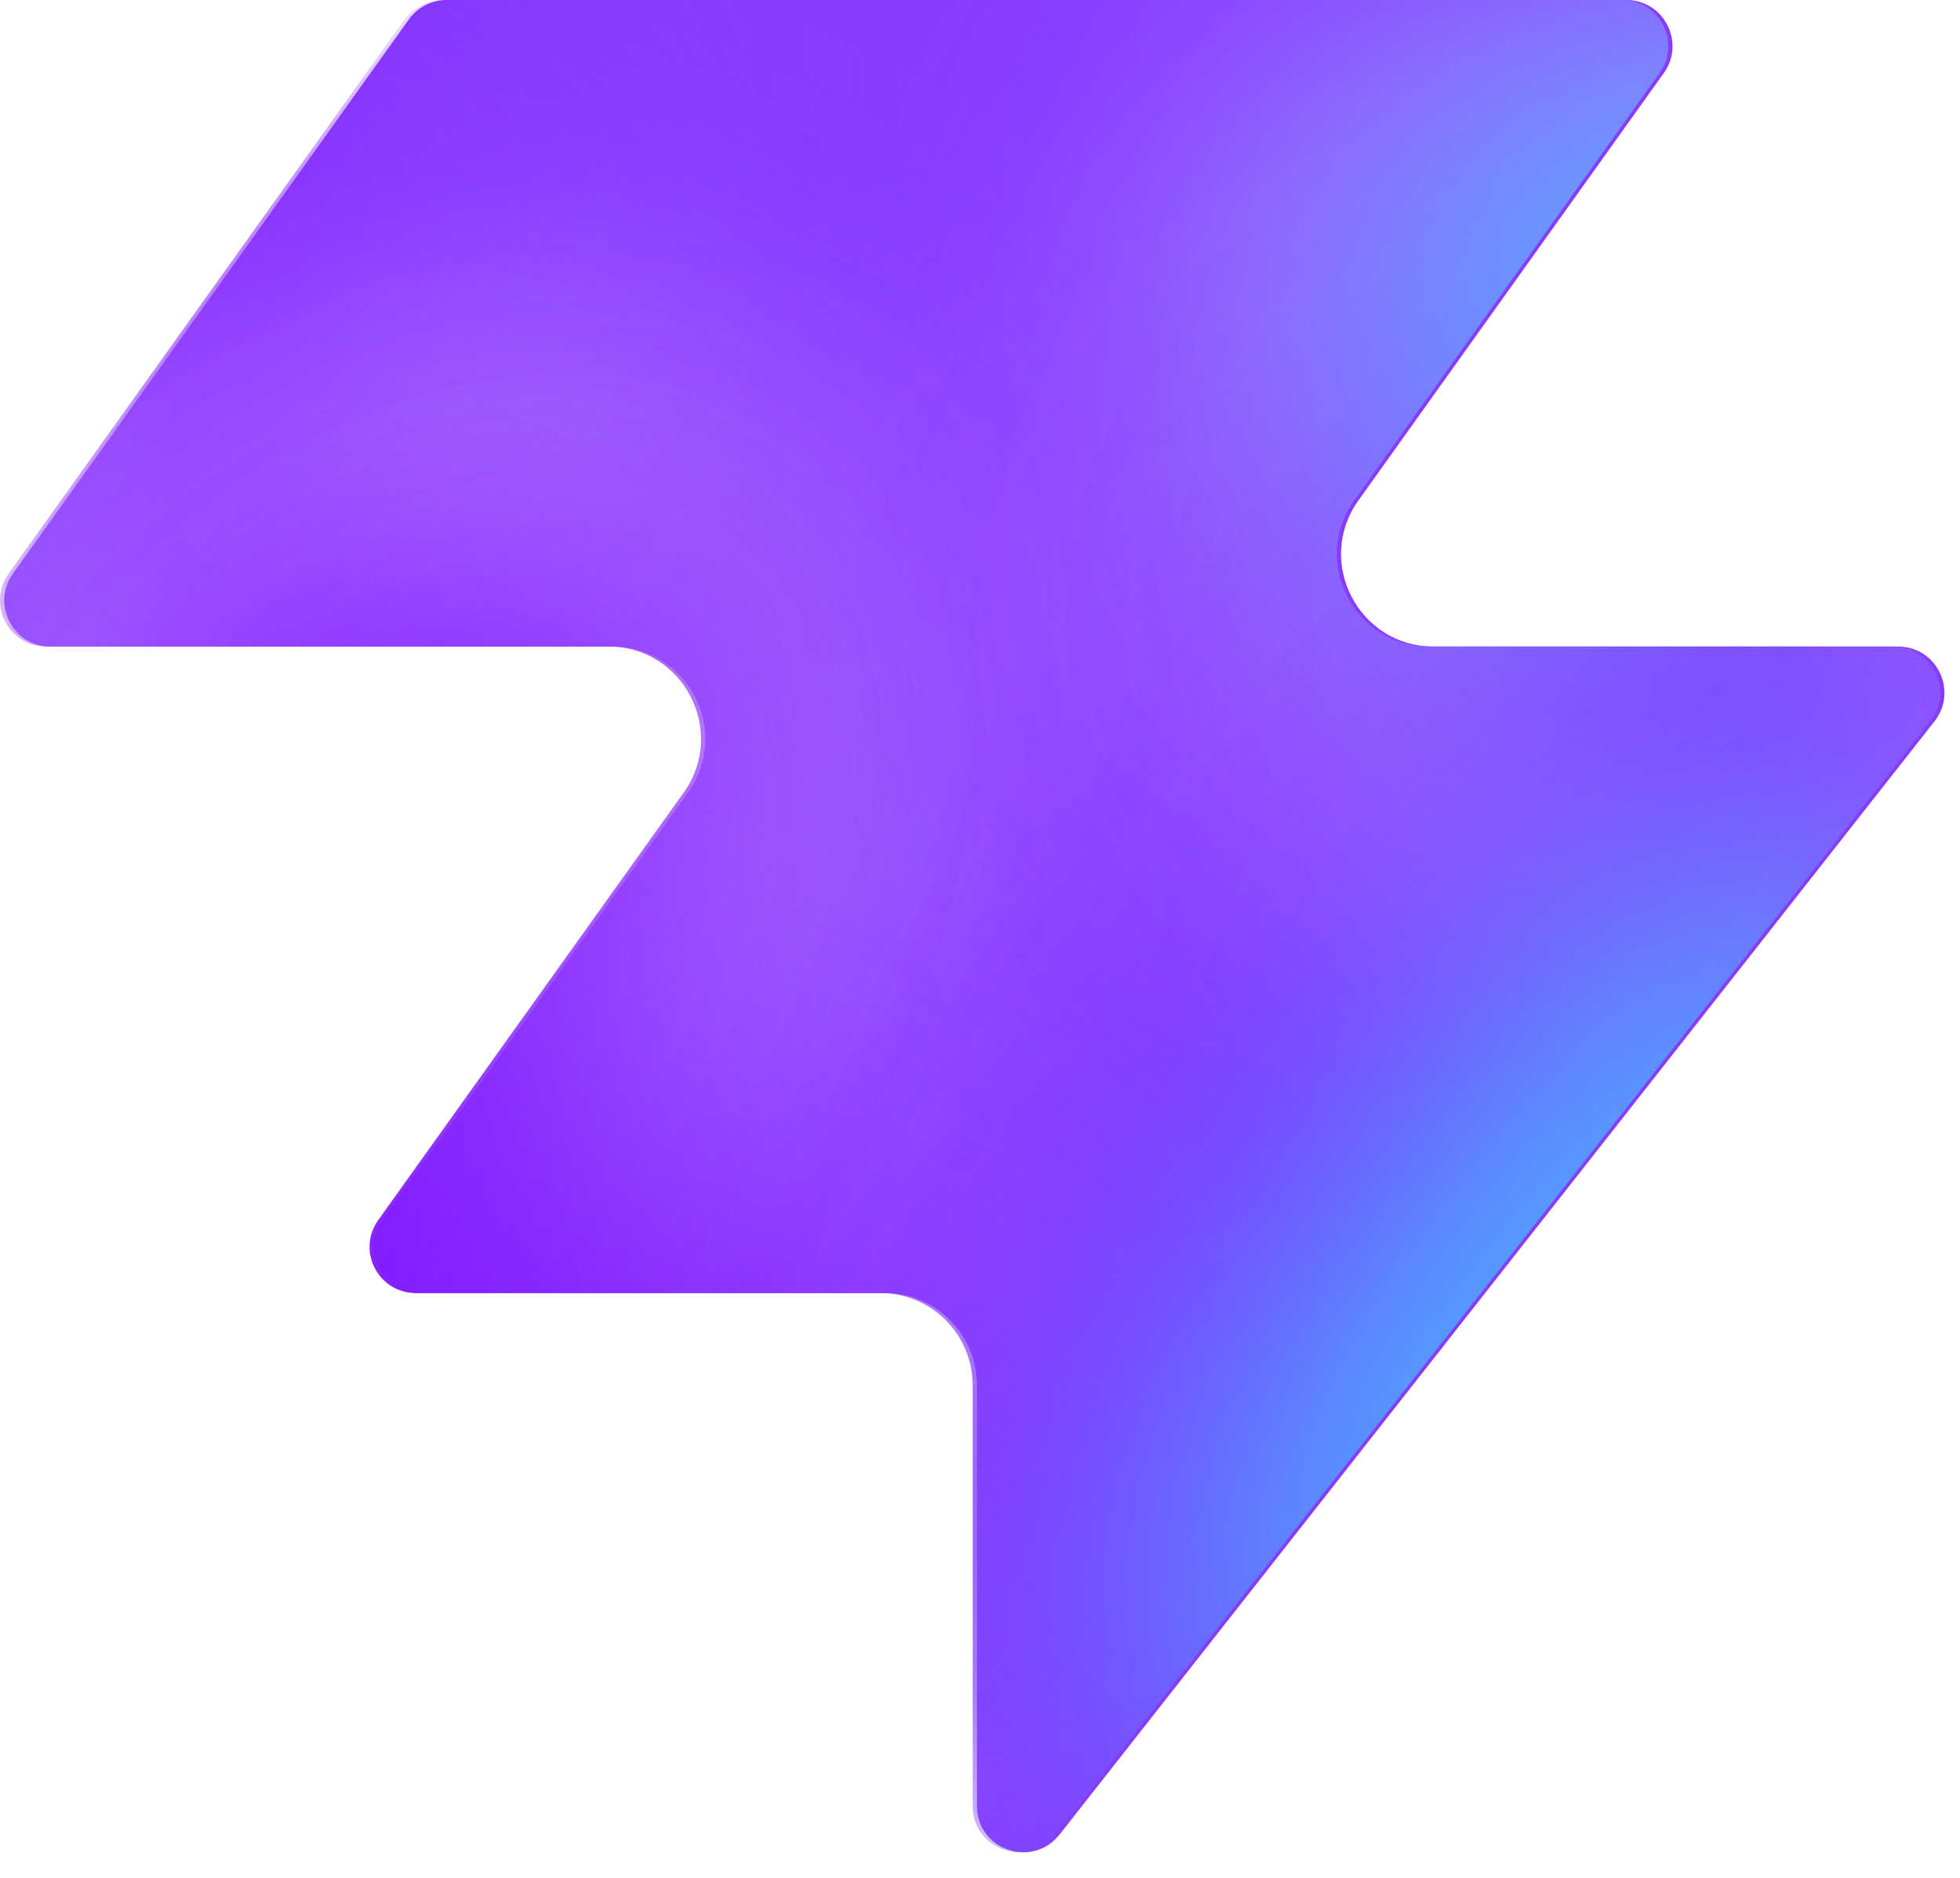
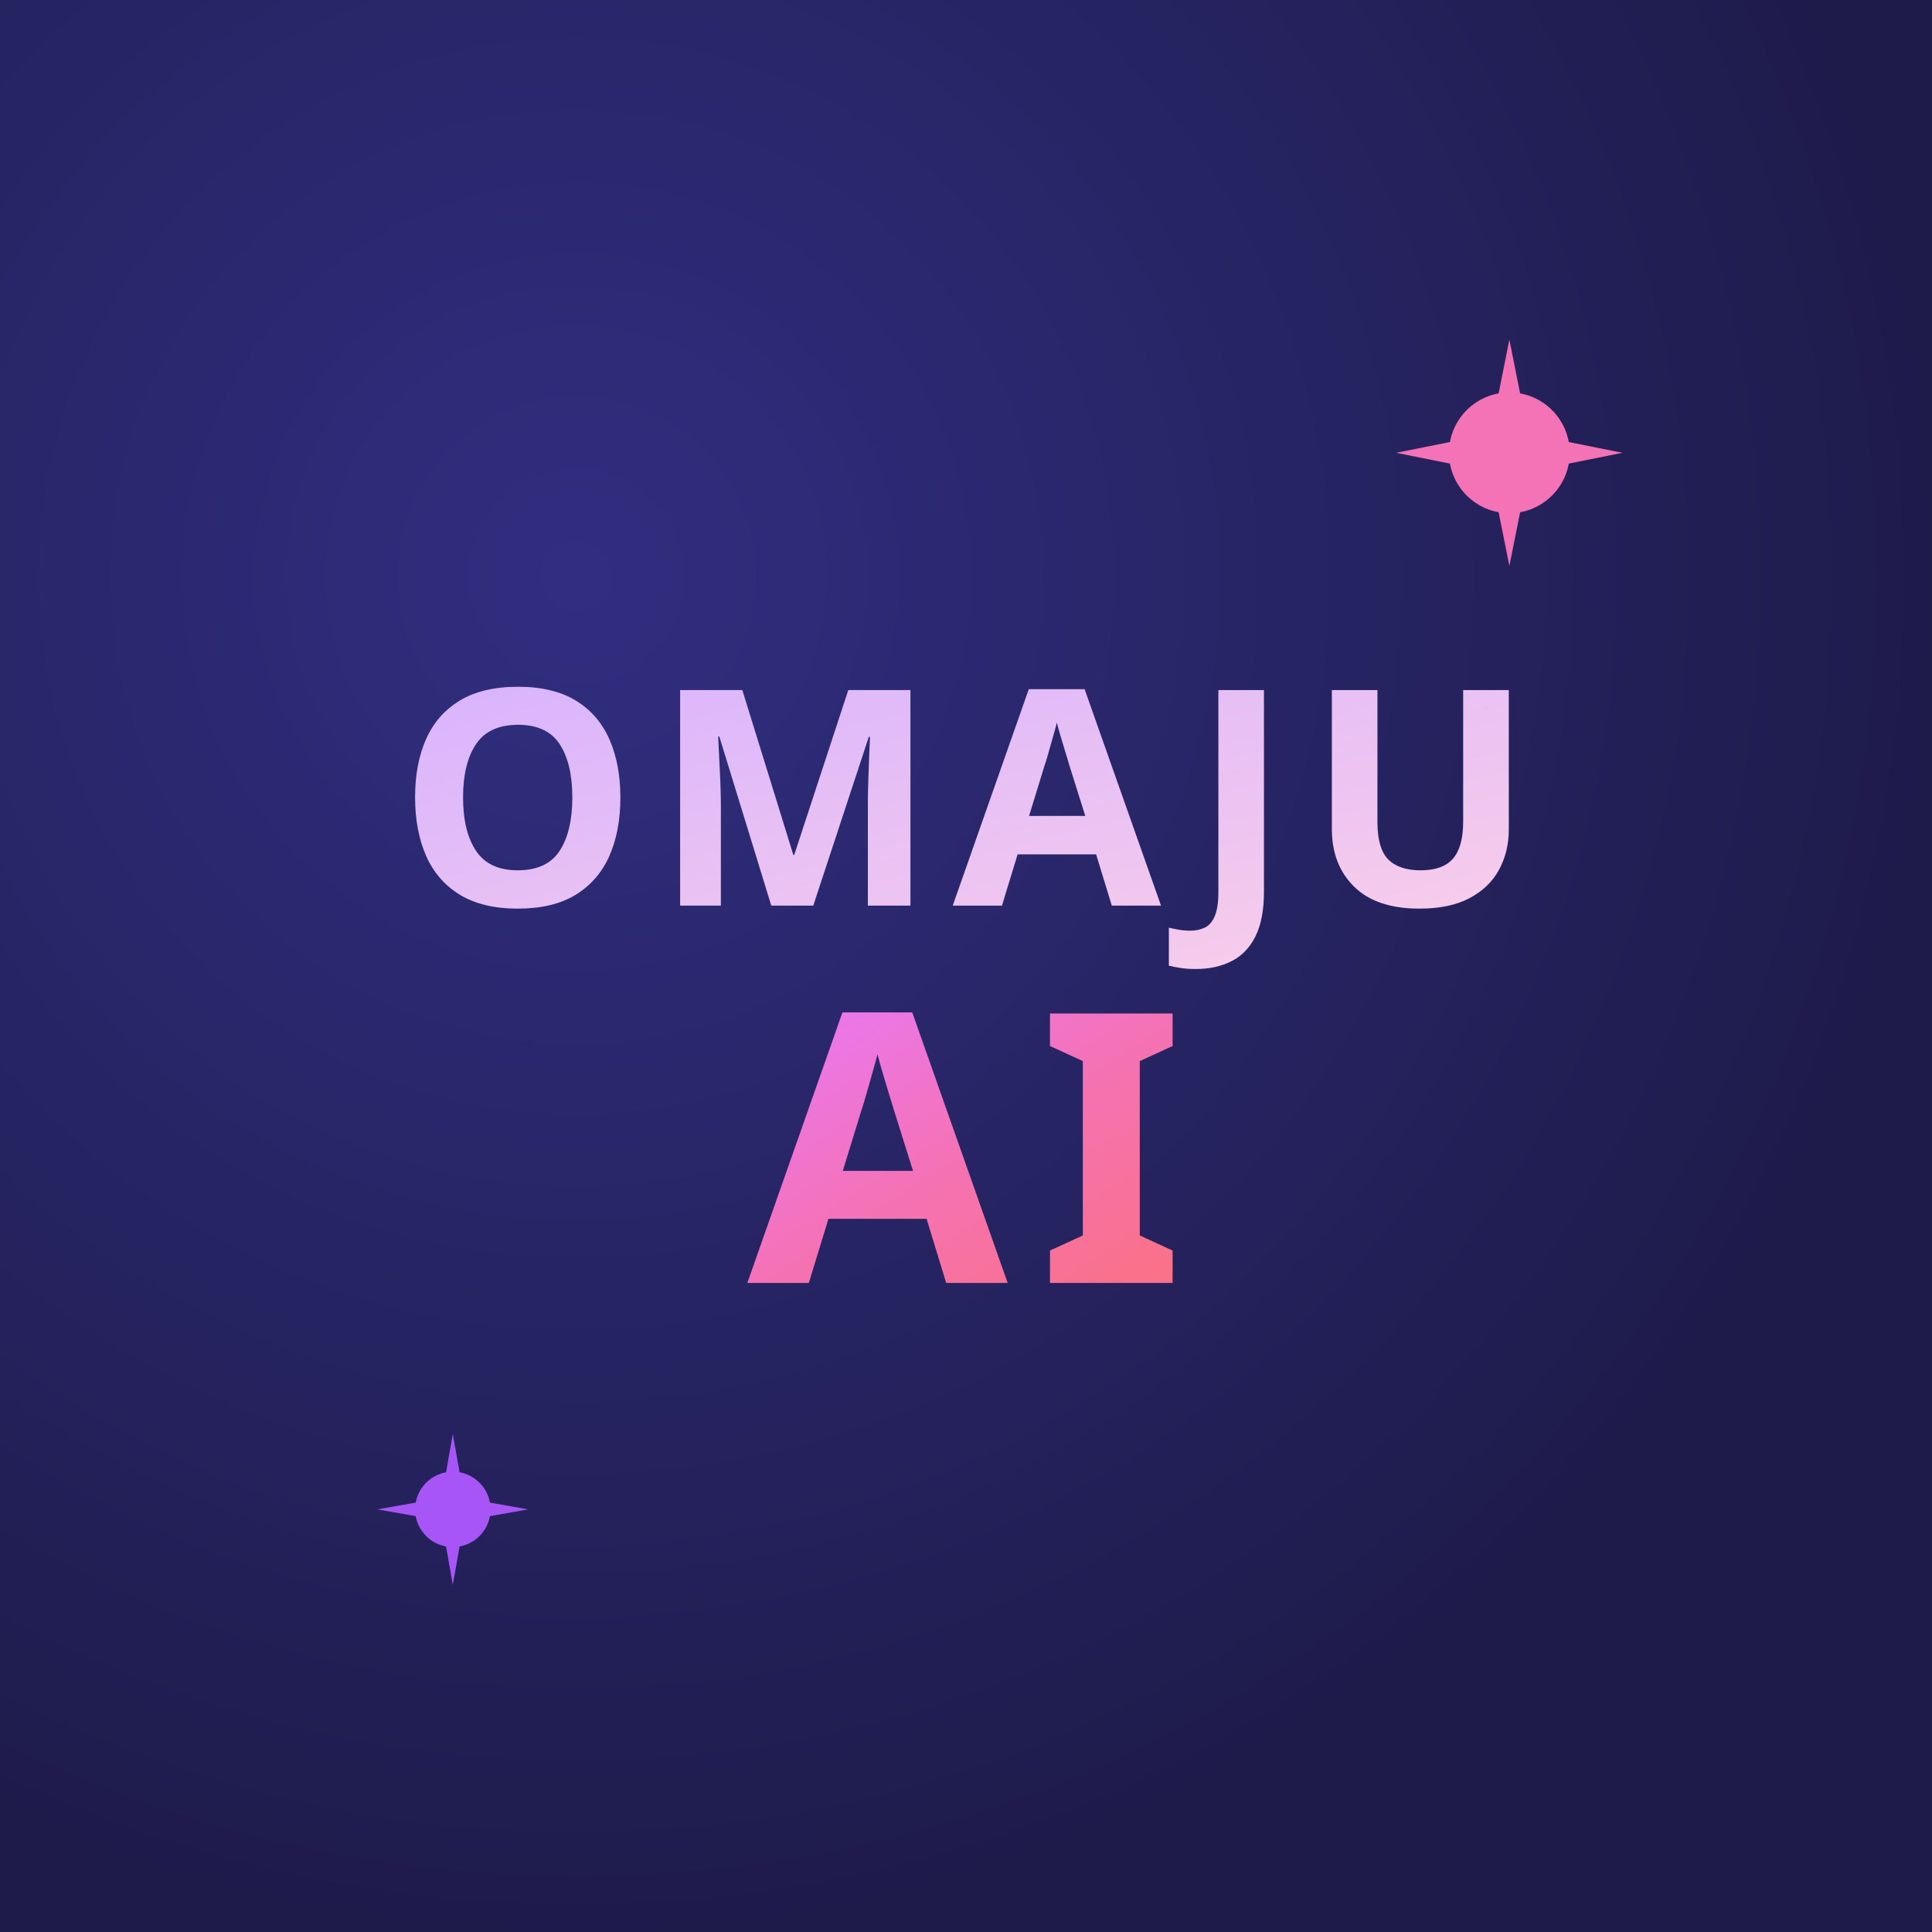
- <svg xmlns="http://www.w3.org/2000/svg" width="48" height="46" fill="none" viewBox="0 0 48 46">
-   <path fill="#863bff" d="M25.946 44.938c-.664.845-2.021.375-2.021-.698V33.937a2.26 2.26 0 0 0-2.262-2.262H10.287c-.92 0-1.456-1.04-.92-1.788l7.48-10.471c1.07-1.497 0-3.578-1.842-3.578H1.237c-.92 0-1.456-1.04-.92-1.788L10.013.474c.214-.297.556-.474.92-.474h28.894c.92 0 1.456 1.04.92 1.788l-7.48 10.471c-1.07 1.498 0 3.579 1.842 3.579h11.377c.943 0 1.473 1.088.89 1.83L25.947 44.94z" style="fill:#863bff;fill:color(display-p3 .525 .23 1);fill-opacity:1" />
-   <mask id="a" width="48" height="46" x="0" y="0" maskUnits="userSpaceOnUse" style="mask-type:alpha">
-     <path fill="#000" d="M25.842 44.938c-.664.844-2.021.375-2.021-.698V33.937a2.26 2.26 0 0 0-2.262-2.262H10.183c-.92 0-1.456-1.04-.92-1.788l7.48-10.471c1.07-1.498 0-3.579-1.842-3.579H1.133c-.92 0-1.456-1.04-.92-1.787L9.91.473c.214-.297.556-.474.92-.474h28.894c.92 0 1.456 1.04.92 1.788l-7.48 10.471c-1.07 1.498 0 3.578 1.842 3.578h11.377c.943 0 1.473 1.088.89 1.832L25.843 44.94z" style="fill:#000;fill-opacity:1" />
-   </mask>
-   <g mask="url(#a)">
-     <g filter="url(#b)">
-       <ellipse cx="5.508" cy="14.704" fill="#ede6ff" rx="5.508" ry="14.704" style="fill:#ede6ff;fill:color(display-p3 .927 .903 1);fill-opacity:1" transform="matrix(.00324 1 1 -.00324 -4.47 31.516)" />
-     </g>
-     <g filter="url(#c)">
-       <ellipse cx="10.399" cy="29.851" fill="#ede6ff" rx="10.399" ry="29.851" style="fill:#ede6ff;fill:color(display-p3 .927 .903 1);fill-opacity:1" transform="matrix(.00324 1 1 -.00324 -39.328 7.883)" />
-     </g>
-     <g filter="url(#d)">
-       <ellipse cx="5.508" cy="30.487" fill="#7e14ff" rx="5.508" ry="30.487" style="fill:#7e14ff;fill:color(display-p3 .492 .077 1);fill-opacity:1" transform="rotate(89.814 -25.913 -14.639)scale(1 -1)" />
-     </g>
-     <g filter="url(#e)">
-       <ellipse cx="5.508" cy="30.599" fill="#7e14ff" rx="5.508" ry="30.599" style="fill:#7e14ff;fill:color(display-p3 .492 .077 1);fill-opacity:1" transform="rotate(89.814 -32.644 -3.334)scale(1 -1)" />
-     </g>
-     <g filter="url(#f)">
-       <ellipse cx="5.508" cy="30.599" fill="#7e14ff" rx="5.508" ry="30.599" style="fill:#7e14ff;fill:color(display-p3 .492 .077 1);fill-opacity:1" transform="matrix(.00324 1 1 -.00324 -34.34 30.47)" />
-     </g>
-     <g filter="url(#g)">
-       <ellipse cx="14.072" cy="22.078" fill="#ede6ff" rx="14.072" ry="22.078" style="fill:#ede6ff;fill:color(display-p3 .927 .903 1);fill-opacity:1" transform="rotate(93.35 24.506 48.493)scale(-1 1)" />
-     </g>
-     <g filter="url(#h)">
-       <ellipse cx="3.47" cy="21.501" fill="#7e14ff" rx="3.47" ry="21.501" style="fill:#7e14ff;fill:color(display-p3 .492 .077 1);fill-opacity:1" transform="rotate(89.009 28.708 47.59)scale(-1 1)" />
-     </g>
-     <g filter="url(#i)">
-       <ellipse cx="3.47" cy="21.501" fill="#7e14ff" rx="3.47" ry="21.501" style="fill:#7e14ff;fill:color(display-p3 .492 .077 1);fill-opacity:1" transform="rotate(89.009 28.708 47.59)scale(-1 1)" />
-     </g>
-     <g filter="url(#j)">
-       <ellipse cx=".387" cy="8.972" fill="#7e14ff" rx="4.407" ry="29.108" style="fill:#7e14ff;fill:color(display-p3 .492 .077 1);fill-opacity:1" transform="rotate(39.51 .387 8.972)" />
-     </g>
-     <g filter="url(#k)">
-       <ellipse cx="47.523" cy="-6.092" fill="#7e14ff" rx="4.407" ry="29.108" style="fill:#7e14ff;fill:color(display-p3 .492 .077 1);fill-opacity:1" transform="rotate(37.892 47.523 -6.092)" />
-     </g>
-     <g filter="url(#l)">
-       <ellipse cx="41.412" cy="6.333" fill="#47bfff" rx="5.971" ry="9.665" style="fill:#47bfff;fill:color(display-p3 .28 .748 1);fill-opacity:1" transform="rotate(37.892 41.412 6.333)" />
-     </g>
-     <g filter="url(#m)">
-       <ellipse cx="-1.879" cy="38.332" fill="#7e14ff" rx="4.407" ry="29.108" style="fill:#7e14ff;fill:color(display-p3 .492 .077 1);fill-opacity:1" transform="rotate(37.892 -1.88 38.332)" />
-     </g>
-     <g filter="url(#n)">
-       <ellipse cx="-1.879" cy="38.332" fill="#7e14ff" rx="4.407" ry="29.108" style="fill:#7e14ff;fill:color(display-p3 .492 .077 1);fill-opacity:1" transform="rotate(37.892 -1.88 38.332)" />
-     </g>
-     <g filter="url(#o)">
-       <ellipse cx="35.651" cy="29.907" fill="#7e14ff" rx="4.407" ry="29.108" style="fill:#7e14ff;fill:color(display-p3 .492 .077 1);fill-opacity:1" transform="rotate(37.892 35.651 29.907)" />
-     </g>
-     <g filter="url(#p)">
-       <ellipse cx="38.418" cy="32.4" fill="#47bfff" rx="5.971" ry="15.297" style="fill:#47bfff;fill:color(display-p3 .28 .748 1);fill-opacity:1" transform="rotate(37.892 38.418 32.4)" />
-     </g>
-   </g>
+ <svg xmlns="http://www.w3.org/2000/svg" width="512" height="512" viewBox="0 0 512 512">
  <defs>
-     <filter id="b" width="60.045" height="41.654" x="-19.77" y="16.149" color-interpolation-filters="sRGB" filterUnits="userSpaceOnUse">
-       <feFlood flood-opacity="0" result="BackgroundImageFix" />
-       <feBlend in="SourceGraphic" in2="BackgroundImageFix" result="shape" />
-       <feGaussianBlur result="effect1_foregroundBlur_2002_17158" stdDeviation="7.659" />
-     </filter>
-     <filter id="c" width="90.34" height="51.437" x="-54.613" y="-7.533" color-interpolation-filters="sRGB" filterUnits="userSpaceOnUse">
-       <feFlood flood-opacity="0" result="BackgroundImageFix" />
-       <feBlend in="SourceGraphic" in2="BackgroundImageFix" result="shape" />
-       <feGaussianBlur result="effect1_foregroundBlur_2002_17158" stdDeviation="7.659" />
-     </filter>
-     <filter id="d" width="79.355" height="29.4" x="-49.64" y="2.03" color-interpolation-filters="sRGB" filterUnits="userSpaceOnUse">
-       <feFlood flood-opacity="0" result="BackgroundImageFix" />
-       <feBlend in="SourceGraphic" in2="BackgroundImageFix" result="shape" />
-       <feGaussianBlur result="effect1_foregroundBlur_2002_17158" stdDeviation="4.596" />
-     </filter>
-     <filter id="e" width="79.579" height="29.4" x="-45.045" y="20.029" color-interpolation-filters="sRGB" filterUnits="userSpaceOnUse">
-       <feFlood flood-opacity="0" result="BackgroundImageFix" />
-       <feBlend in="SourceGraphic" in2="BackgroundImageFix" result="shape" />
-       <feGaussianBlur result="effect1_foregroundBlur_2002_17158" stdDeviation="4.596" />
-     </filter>
-     <filter id="f" width="79.579" height="29.4" x="-43.513" y="21.178" color-interpolation-filters="sRGB" filterUnits="userSpaceOnUse">
-       <feFlood flood-opacity="0" result="BackgroundImageFix" />
-       <feBlend in="SourceGraphic" in2="BackgroundImageFix" result="shape" />
-       <feGaussianBlur result="effect1_foregroundBlur_2002_17158" stdDeviation="4.596" />
-     </filter>
-     <filter id="g" width="74.749" height="58.852" x="15.756" y="-17.901" color-interpolation-filters="sRGB" filterUnits="userSpaceOnUse">
-       <feFlood flood-opacity="0" result="BackgroundImageFix" />
-       <feBlend in="SourceGraphic" in2="BackgroundImageFix" result="shape" />
-       <feGaussianBlur result="effect1_foregroundBlur_2002_17158" stdDeviation="7.659" />
-     </filter>
-     <filter id="h" width="61.377" height="25.362" x="23.548" y="2.284" color-interpolation-filters="sRGB" filterUnits="userSpaceOnUse">
-       <feFlood flood-opacity="0" result="BackgroundImageFix" />
-       <feBlend in="SourceGraphic" in2="BackgroundImageFix" result="shape" />
-       <feGaussianBlur result="effect1_foregroundBlur_2002_17158" stdDeviation="4.596" />
-     </filter>
-     <filter id="i" width="61.377" height="25.362" x="23.548" y="2.284" color-interpolation-filters="sRGB" filterUnits="userSpaceOnUse">
-       <feFlood flood-opacity="0" result="BackgroundImageFix" />
-       <feBlend in="SourceGraphic" in2="BackgroundImageFix" result="shape" />
-       <feGaussianBlur result="effect1_foregroundBlur_2002_17158" stdDeviation="4.596" />
-     </filter>
-     <filter id="j" width="56.045" height="63.649" x="-27.636" y="-22.853" color-interpolation-filters="sRGB" filterUnits="userSpaceOnUse">
-       <feFlood flood-opacity="0" result="BackgroundImageFix" />
-       <feBlend in="SourceGraphic" in2="BackgroundImageFix" result="shape" />
-       <feGaussianBlur result="effect1_foregroundBlur_2002_17158" stdDeviation="4.596" />
-     </filter>
-     <filter id="k" width="54.814" height="64.646" x="20.116" y="-38.415" color-interpolation-filters="sRGB" filterUnits="userSpaceOnUse">
-       <feFlood flood-opacity="0" result="BackgroundImageFix" />
-       <feBlend in="SourceGraphic" in2="BackgroundImageFix" result="shape" />
-       <feGaussianBlur result="effect1_foregroundBlur_2002_17158" stdDeviation="4.596" />
-     </filter>
-     <filter id="l" width="33.541" height="35.313" x="24.641" y="-11.323" color-interpolation-filters="sRGB" filterUnits="userSpaceOnUse">
-       <feFlood flood-opacity="0" result="BackgroundImageFix" />
-       <feBlend in="SourceGraphic" in2="BackgroundImageFix" result="shape" />
-       <feGaussianBlur result="effect1_foregroundBlur_2002_17158" stdDeviation="4.596" />
-     </filter>
-     <filter id="m" width="54.814" height="64.646" x="-29.286" y="6.009" color-interpolation-filters="sRGB" filterUnits="userSpaceOnUse">
-       <feFlood flood-opacity="0" result="BackgroundImageFix" />
-       <feBlend in="SourceGraphic" in2="BackgroundImageFix" result="shape" />
-       <feGaussianBlur result="effect1_foregroundBlur_2002_17158" stdDeviation="4.596" />
-     </filter>
-     <filter id="n" width="54.814" height="64.646" x="-29.286" y="6.009" color-interpolation-filters="sRGB" filterUnits="userSpaceOnUse">
-       <feFlood flood-opacity="0" result="BackgroundImageFix" />
-       <feBlend in="SourceGraphic" in2="BackgroundImageFix" result="shape" />
-       <feGaussianBlur result="effect1_foregroundBlur_2002_17158" stdDeviation="4.596" />
-     </filter>
-     <filter id="o" width="54.814" height="64.646" x="8.244" y="-2.416" color-interpolation-filters="sRGB" filterUnits="userSpaceOnUse">
-       <feFlood flood-opacity="0" result="BackgroundImageFix" />
-       <feBlend in="SourceGraphic" in2="BackgroundImageFix" result="shape" />
-       <feGaussianBlur result="effect1_foregroundBlur_2002_17158" stdDeviation="4.596" />
-     </filter>
-     <filter id="p" width="39.409" height="43.623" x="18.713" y="10.588" color-interpolation-filters="sRGB" filterUnits="userSpaceOnUse">
-       <feFlood flood-opacity="0" result="BackgroundImageFix" />
-       <feBlend in="SourceGraphic" in2="BackgroundImageFix" result="shape" />
-       <feGaussianBlur result="effect1_foregroundBlur_2002_17158" stdDeviation="4.596" />
-     </filter>
+     <radialGradient id="bg" cx="30%" cy="30%" r="70%">
+       <stop offset="0%" stop-color="#312e81" />
+       <stop offset="100%" stop-color="#1e1b4b" />
+     </radialGradient>
+     <linearGradient id="text1" x1="0%" y1="0%" x2="100%" y2="100%">
+       <stop offset="0%" stop-color="#d8b4fe" />
+       <stop offset="100%" stop-color="#fbcfe8" />
+     </linearGradient>
+     <linearGradient id="text2" x1="0%" y1="0%" x2="100%" y2="100%">
+       <stop offset="0%" stop-color="#e879f9" />
+       <stop offset="50%" stop-color="#f472b6" />
+       <stop offset="100%" stop-color="#fb7185" />
+     </linearGradient>
  </defs>
+   <rect width="512" height="512" fill="url(#bg)" />
+   <text x="256" y="240" font-family="sans-serif" font-weight="900" font-size="80" text-anchor="middle" fill="url(#text1)" letter-spacing="4">OMAJU</text>
+   <text x="256" y="340" font-family="sans-serif" font-weight="800" font-size="100" text-anchor="middle" fill="url(#text2)" letter-spacing="8">AI</text>
+   <circle cx="400" cy="120" r="16" fill="#f472b6" />
+   <polygon points="400,90 405,115 430,120 405,125 400,150 395,125 370,120 395,115" fill="#f472b6" />
+   <circle cx="120" cy="400" r="10" fill="#a855f7" />
+   <polygon points="120,380 123,397 140,400 123,403 120,420 117,403 100,400 117,397" fill="#a855f7" />
</svg>
